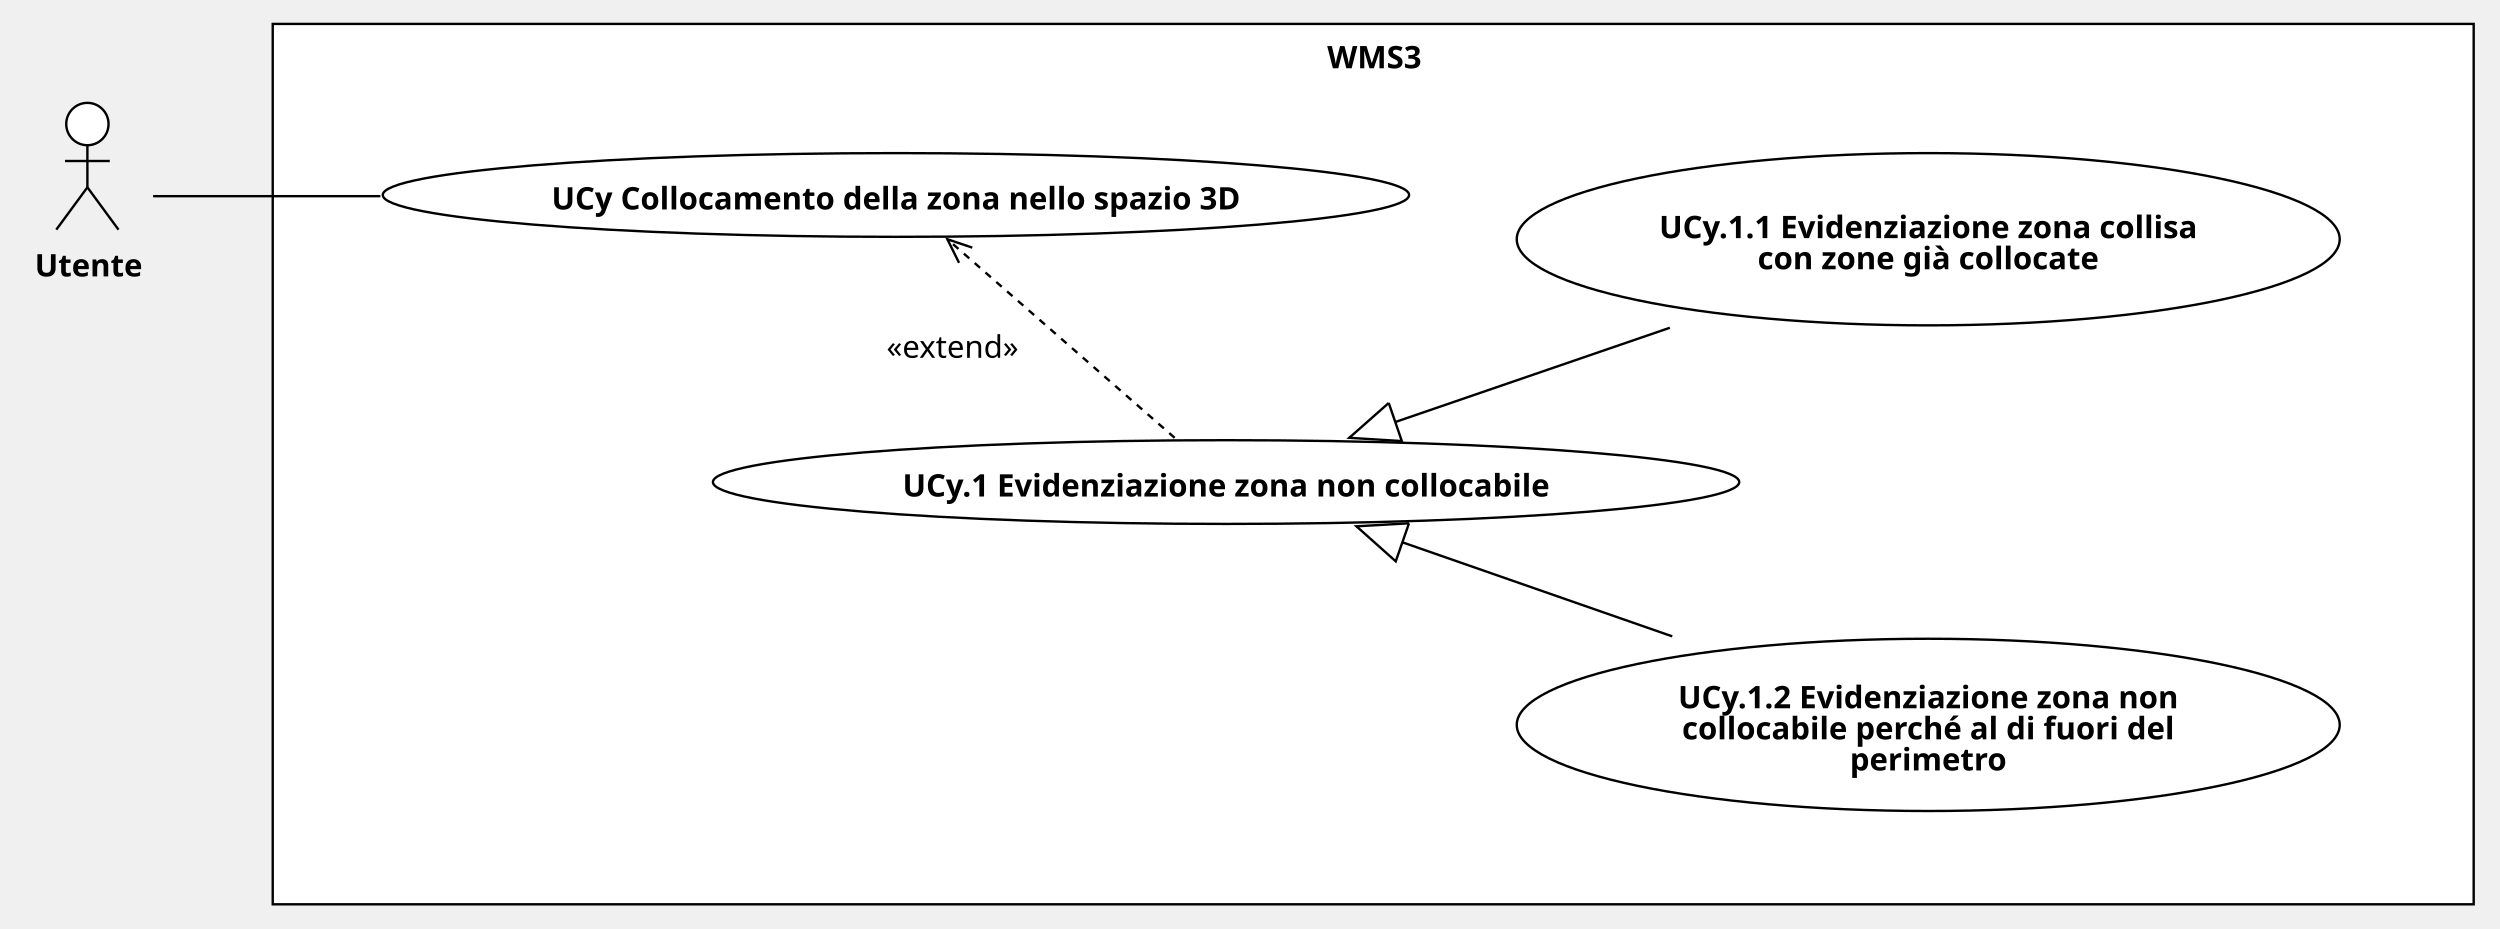
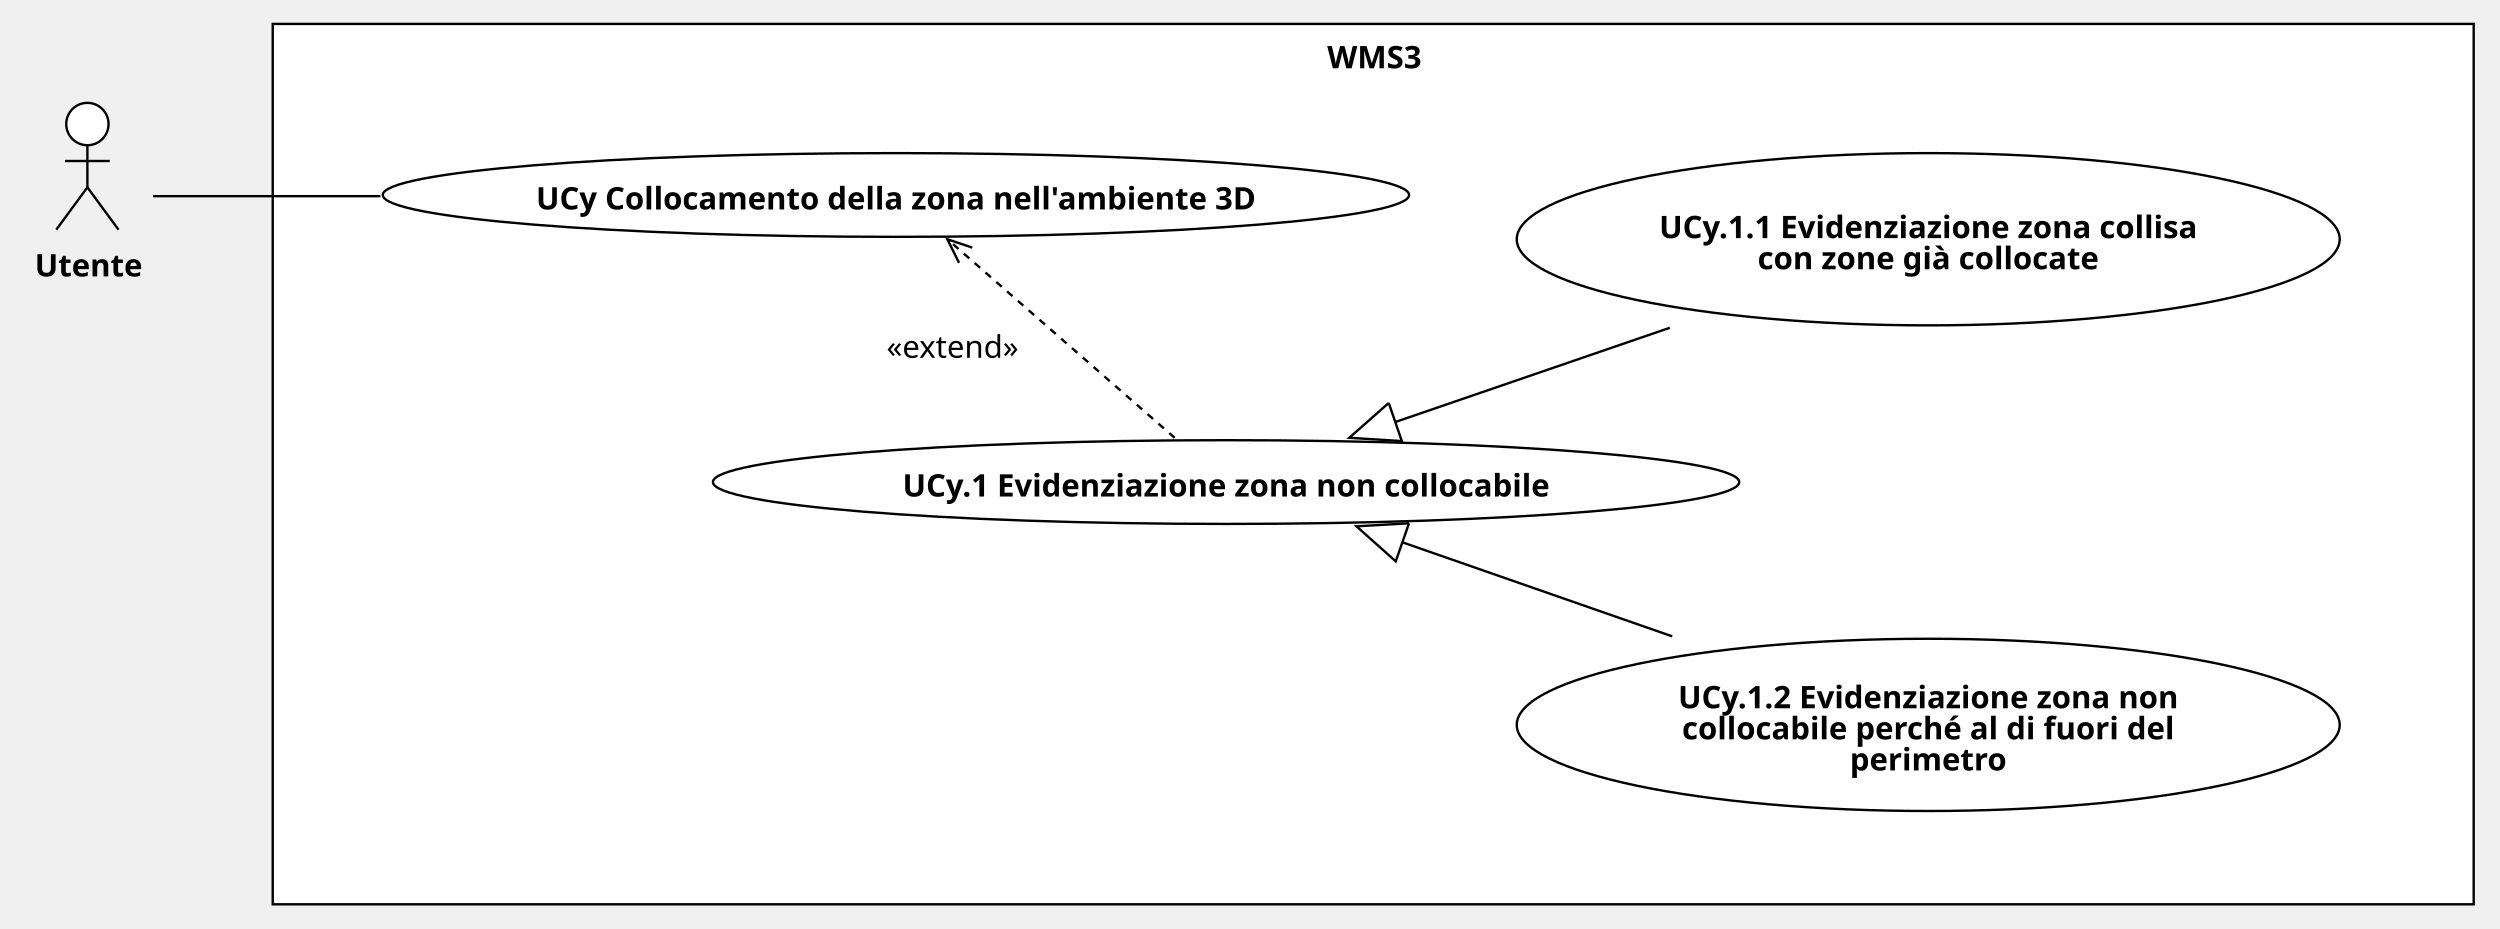
<svg xmlns="http://www.w3.org/2000/svg" version="1.1" width="1045" height="388">
  <defs />
  <g>
    <g>
      <rect fill="#ffffff" stroke="none" x="296" y="80" width="920" height="368" transform="matrix(1 0 0 1 -182 -70)" />
    </g>
    <g>
      <path fill="none" stroke="#000000" paint-order="fill stroke markers" d=" M 114 10 L 1034 10 L 1034 378 L 114 378 L 114 10 Z Z" stroke-miterlimit="10" stroke-dasharray="" />
    </g>
    <g>
      <g>
        <path fill="none" stroke="none" />
        <text fill="#000000" stroke="none" font-family="currentFont" font-size="13px" font-style="normal" font-weight="bold" text-decoration="undefined" x="756.5" y="93.5" text-anchor="middle" dominant-baseline="central" transform="matrix(1 0 0 1 -182 -70)">WMS3</text>
      </g>
    </g>
    <g>
      <path fill="#FFFFFF" stroke="none" paint-order="stroke fill markers" d=" M 160 81.5 C 160 71.835 256.035 64 374.5 64 C 492.965 64 589 71.835 589 81.5 C 589 91.165 492.965 99 374.5 99 C 256.035 99 160 91.165 160 81.5 Z" />
    </g>
    <g>
      <path fill="none" stroke="#000000" paint-order="fill stroke markers" d=" M 160 81.5 C 160 71.835 256.035 64 374.5 64 C 492.965 64 589 71.835 589 81.5 C 589 91.165 492.965 99 374.5 99 C 256.035 99 160 91.165 160 81.5 Z" stroke-miterlimit="10" stroke-dasharray="" />
    </g>
    <g>
      <g>
        <path fill="none" stroke="none" />
-         <text fill="#000000" stroke="none" font-family="currentFont" font-size="13px" font-style="normal" font-weight="bold" text-decoration="undefined" x="556.5" y="152.5" text-anchor="middle" dominant-baseline="central" transform="matrix(1 0 0 1 -182 -70)">UCy Collocamento della zona nello spazio 3D</text>
+         <text fill="#000000" stroke="none" font-family="currentFont" font-size="13px" font-style="normal" font-weight="bold" text-decoration="undefined" x="556.5" y="152.5" text-anchor="middle" dominant-baseline="central" transform="matrix(1 0 0 1 -182 -70)">UCy Collocamento della zona nell'ambiente 3D</text>
      </g>
    </g>
    <g>
      <path fill="#FFFFFF" stroke="none" paint-order="stroke fill markers" d=" M 298 201.5 C 298 191.835 394.035 184 512.5 184 C 630.965 184 727 191.835 727 201.5 C 727 211.165 630.965 219 512.5 219 C 394.035 219 298 211.165 298 201.5 Z" />
    </g>
    <g>
      <path fill="none" stroke="#000000" paint-order="fill stroke markers" d=" M 298 201.5 C 298 191.835 394.035 184 512.5 184 C 630.965 184 727 191.835 727 201.5 C 727 211.165 630.965 219 512.5 219 C 394.035 219 298 211.165 298 201.5 Z" stroke-miterlimit="10" stroke-dasharray="" />
    </g>
    <g>
      <g>
        <path fill="none" stroke="none" />
        <text fill="#000000" stroke="none" font-family="currentFont" font-size="13px" font-style="normal" font-weight="bold" text-decoration="undefined" x="694.5" y="272.5" text-anchor="middle" dominant-baseline="central" transform="matrix(1 0 0 1 -182 -70)">UCy.1 Evidenziazione zona non collocabile</text>
      </g>
    </g>
    <g>
      <path fill="#FFFFFF" stroke="none" paint-order="stroke fill markers" d=" M 634 100 C 634 80.118 711.007 64 806 64 C 900.993 64 978 80.118 978 100 C 978 119.882 900.993 136 806 136 C 711.007 136 634 119.882 634 100 Z" />
    </g>
    <g>
      <path fill="none" stroke="#000000" paint-order="fill stroke markers" d=" M 634 100 C 634 80.118 711.007 64 806 64 C 900.993 64 978 80.118 978 100 C 978 119.882 900.993 136 806 136 C 711.007 136 634 119.882 634 100 Z" stroke-miterlimit="10" stroke-dasharray="" />
    </g>
    <g>
      <g>
        <path fill="none" stroke="none" />
        <text fill="#000000" stroke="none" font-family="currentFont" font-size="13px" font-style="normal" font-weight="bold" text-decoration="undefined" x="988" y="164.5" text-anchor="middle" dominant-baseline="central" transform="matrix(1 0 0 1 -182 -70)">UCy.1.1 Evidenziazione zona collisa</text>
        <text fill="#000000" stroke="none" font-family="currentFont" font-size="13px" font-style="normal" font-weight="bold" text-decoration="undefined" x="988" y="177.5" text-anchor="middle" dominant-baseline="central" transform="matrix(1 0 0 1 -182 -70)">con zone già collocate</text>
      </g>
    </g>
    <g>
      <path fill="#FFFFFF" stroke="none" paint-order="stroke fill markers" d=" M 634 303 C 634 283.118 711.007 267 806 267 C 900.993 267 978 283.118 978 303 C 978 322.882 900.993 339 806 339 C 711.007 339 634 322.882 634 303 Z" />
    </g>
    <g>
      <path fill="none" stroke="#000000" paint-order="fill stroke markers" d=" M 634 303 C 634 283.118 711.007 267 806 267 C 900.993 267 978 283.118 978 303 C 978 322.882 900.993 339 806 339 C 711.007 339 634 322.882 634 303 Z" stroke-miterlimit="10" stroke-dasharray="" />
    </g>
    <g>
      <g>
        <path fill="none" stroke="none" />
        <text fill="#000000" stroke="none" font-family="currentFont" font-size="13px" font-style="normal" font-weight="bold" text-decoration="undefined" x="988" y="361" text-anchor="middle" dominant-baseline="central" transform="matrix(1 0 0 1 -182 -70)">UCy.1.2 Evidenziazione zona non</text>
        <text fill="#000000" stroke="none" font-family="currentFont" font-size="13px" font-style="normal" font-weight="bold" text-decoration="undefined" x="988" y="374" text-anchor="middle" dominant-baseline="central" transform="matrix(1 0 0 1 -182 -70)">collocabile perché al di fuori del</text>
        <text fill="#000000" stroke="none" font-family="currentFont" font-size="13px" font-style="normal" font-weight="bold" text-decoration="undefined" x="988" y="387" text-anchor="middle" dominant-baseline="central" transform="matrix(1 0 0 1 -182 -70)">perimetro</text>
      </g>
    </g>
    <g>
      <path fill="#ffffff" stroke="none" paint-order="stroke fill markers" d=" M 27.689 51.85 C 27.689 46.962 31.647 43 36.529 43 C 41.411 43 45.369 46.962 45.369 51.85 C 45.369 56.738 41.411 60.7 36.529 60.7 C 31.647 60.7 27.689 56.738 27.689 51.85 Z" />
    </g>
    <g>
      <path fill="none" stroke="#000000" paint-order="fill stroke markers" d=" M 27.689 51.85 C 27.689 46.962 31.647 43 36.529 43 C 41.411 43 45.369 46.962 45.369 51.85 C 45.369 56.738 41.411 60.7 36.529 60.7 C 31.647 60.7 27.689 56.738 27.689 51.85 Z" stroke-miterlimit="10" stroke-dasharray="" />
    </g>
    <g>
      <path fill="none" stroke="#000000" paint-order="fill stroke markers" d=" M 36.529 60.7 L 36.529 78.3" stroke-miterlimit="10" stroke-dasharray="" />
    </g>
    <g>
      <path fill="none" stroke="#000000" paint-order="fill stroke markers" d=" M 27.169 67.3 L 45.889 67.3" stroke-miterlimit="10" stroke-dasharray="" />
    </g>
    <g>
      <path fill="none" stroke="#000000" paint-order="fill stroke markers" d=" M 36.529 78.3 L 23.529 96" stroke-miterlimit="10" stroke-dasharray="" />
    </g>
    <g>
      <path fill="none" stroke="#000000" paint-order="fill stroke markers" d=" M 36.529 78.3 L 49.529 96" stroke-miterlimit="10" stroke-dasharray="" />
    </g>
    <g>
      <g>
        <path fill="none" stroke="none" />
        <text fill="#000000" stroke="none" font-family="currentFont" font-size="13px" font-style="normal" font-weight="bold" text-decoration="undefined" x="219.029" y="180.5" text-anchor="middle" dominant-baseline="central" transform="matrix(1 0 0 1 -182 -70)">Utente</text>
      </g>
    </g>
    <g>
      <path fill="none" stroke="#000000" paint-order="fill stroke markers" d=" M 159 82 L 64 82" stroke-miterlimit="10" stroke-dasharray="" />
    </g>
    <g>
      <path fill="none" stroke="#000000" paint-order="fill stroke markers" d=" M 491 183 L 396 100" stroke-miterlimit="10" stroke-dasharray="3" />
    </g>
    <g>
      <path fill="none" stroke="#000000" paint-order="fill stroke markers" d=" M 406.423 103.516 L 396 100 L 400.884 109.857" stroke-miterlimit="10" stroke-dasharray="" />
    </g>
    <g>
      <rect fill="#ffffff" stroke="none" x="552" y="208" width="56.34" height="13" transform="matrix(1 0 0 1 -182 -70)" />
    </g>
    <g>
      <g>
        <path fill="none" stroke="none" />
        <text fill="#000000" stroke="none" font-family="currentFont" font-size="13px" font-style="normal" font-weight="normal" text-decoration="undefined" x="580.17" y="214.5" text-anchor="middle" dominant-baseline="central" transform="matrix(1 0 0 1 -182 -70)">«extend»</text>
      </g>
    </g>
    <g>
      <path fill="none" stroke="#000000" paint-order="fill stroke markers" d=" M 698 137 L 564 183" stroke-miterlimit="10" stroke-dasharray="" />
    </g>
    <g>
      <path fill="#FFFFFF" stroke="none" paint-order="stroke fill markers" d=" M 580.491 168.438 L 564 183 L 585.958 184.364" />
    </g>
    <g>
      <path fill="none" stroke="#000000" paint-order="fill stroke markers" d=" M 580.491 168.438 L 564 183 L 585.958 184.364 L 580.491 168.438" stroke-miterlimit="10" stroke-dasharray="" />
    </g>
    <g>
      <path fill="none" stroke="#000000" paint-order="fill stroke markers" d=" M 699 266 L 567 220" stroke-miterlimit="10" stroke-dasharray="" />
    </g>
    <g>
      <path fill="#FFFFFF" stroke="none" paint-order="stroke fill markers" d=" M 588.964 218.738 L 567 220 L 583.423 234.639" />
    </g>
    <g>
      <path fill="none" stroke="#000000" paint-order="fill stroke markers" d=" M 588.964 218.738 L 567 220 L 583.423 234.639 L 588.964 218.738" stroke-miterlimit="10" stroke-dasharray="" />
    </g>
  </g>
</svg>
